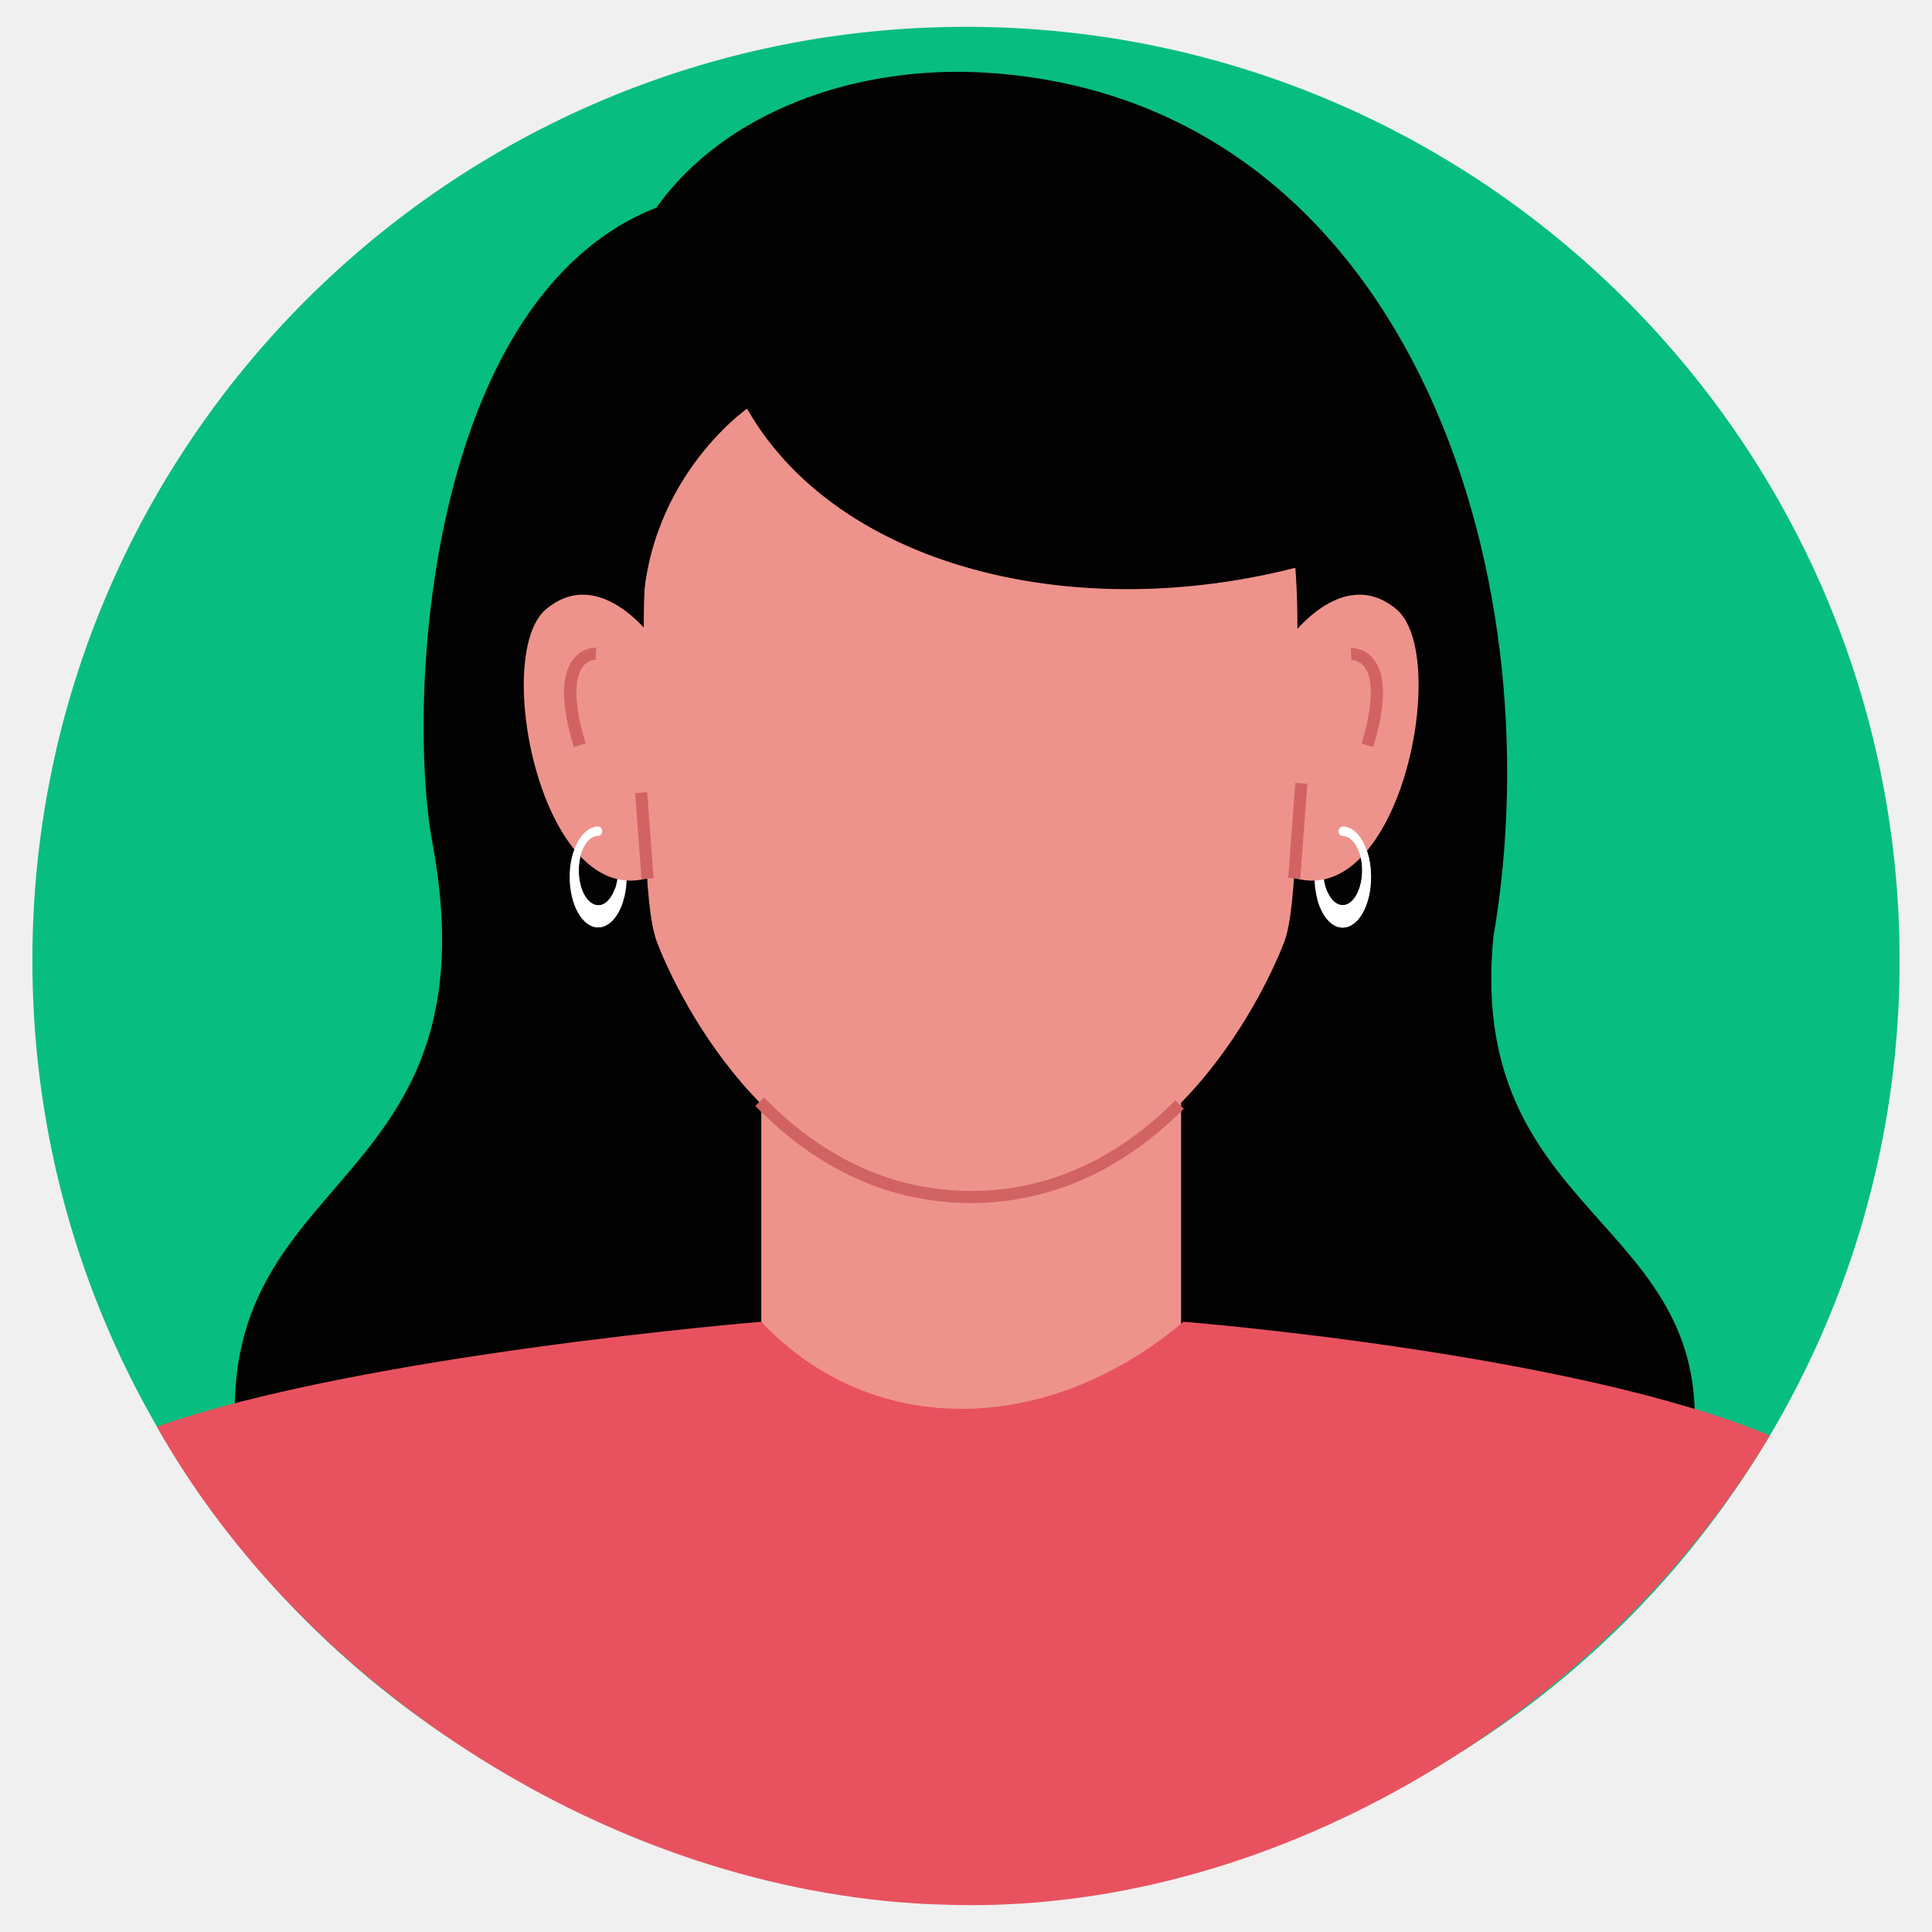
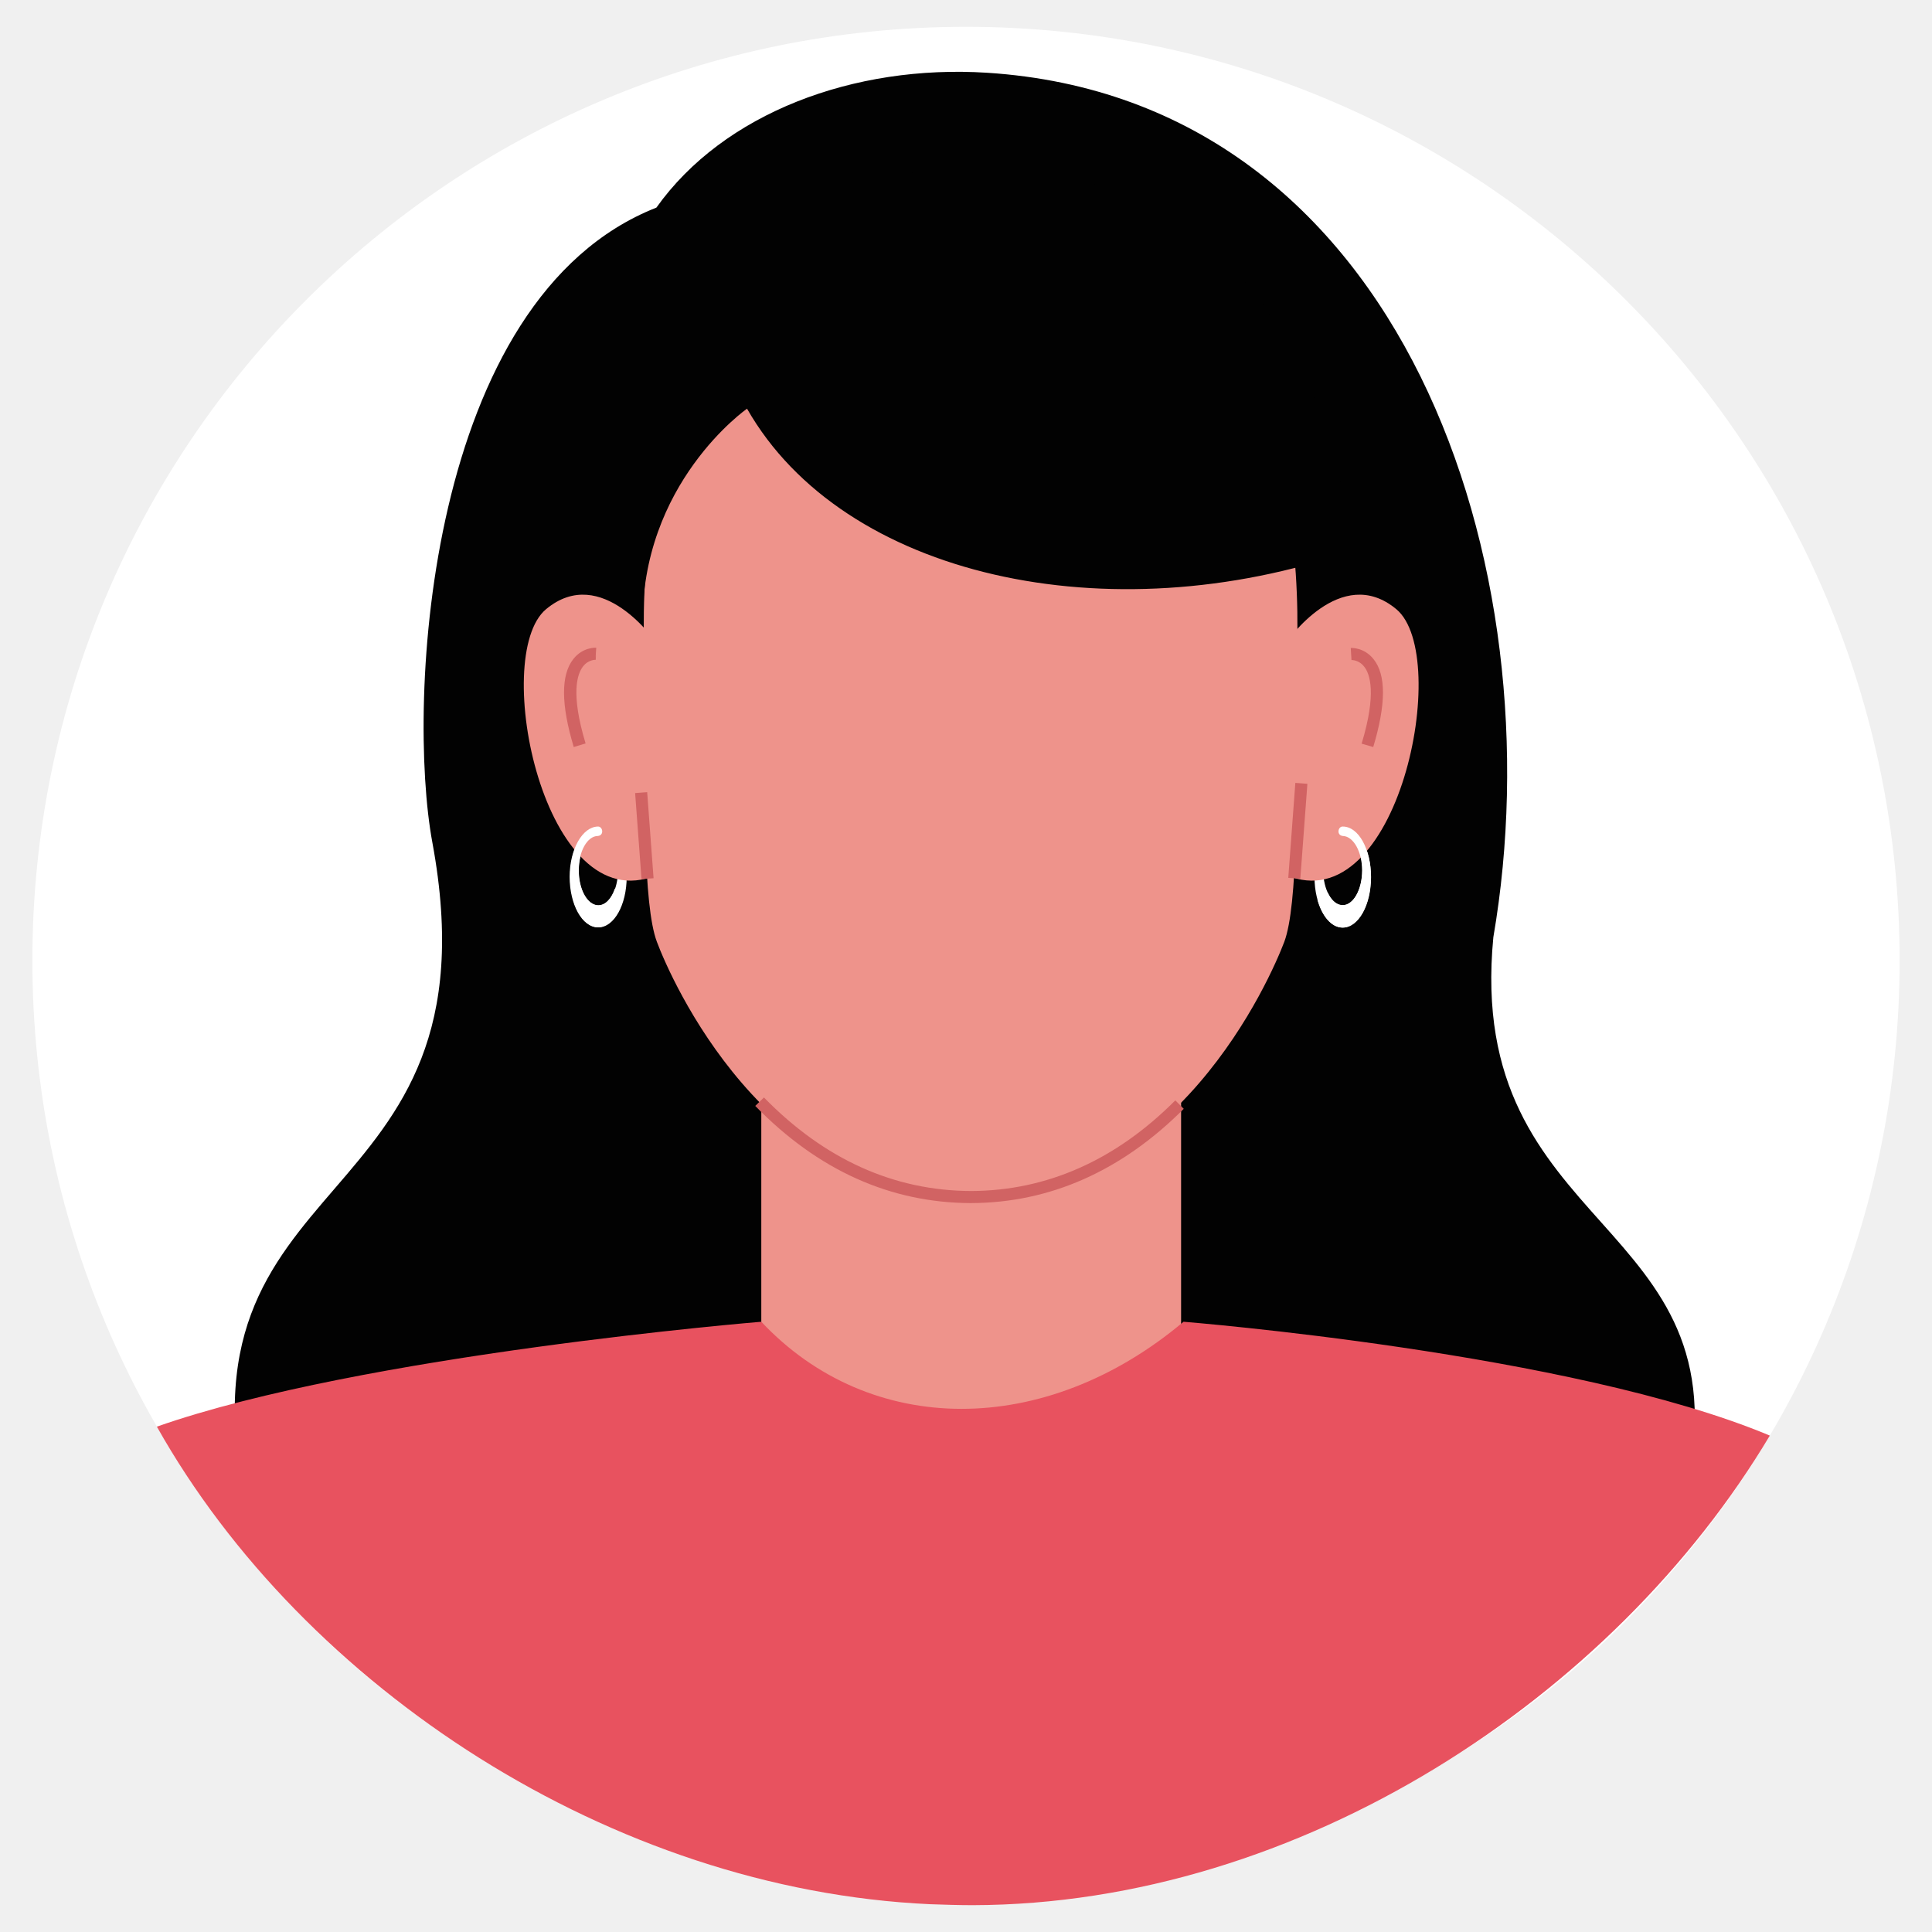
<svg xmlns="http://www.w3.org/2000/svg" version="1.1" id="Layer_1" x="0px" y="0px" viewBox="0 0 799.4 799.4" style="enable-background:new 0 0 799.4 799.4;" xml:space="preserve">
  <style type="text/css">
- 	.st0{fill:#08BD80;}
+ 	.st0{fill:#FFFFFF;}
	.st1{fill:#020202;}
	.st2{fill:#EE938B;}
	.st3{fill:#E8525F;}
- 	.st4{fill:#FFFFFF;}
- 	.st5{fill:#D16363;}
+ 	.st4{fill:#D16363;}
</style>
  <g>
    <circle class="st0" cx="399.7" cy="397.4" r="386.3" />
    <g>
      <g>
        <path class="st1" d="M617.9,387.8c26.2-152.6-36.6-346.6-209.5-357.7c-55.1-3.5-109,16.7-136.8,55.8     c-95.4,37.6-103.4,205.1-92.7,262.7c29.2,158-111.7,130.8-75.9,279.2l294.4-16.2h11.3l289.2,3.7C722.2,503.4,606,511,617.9,387.8     z" />
        <rect x="315" y="368.7" class="st2" width="173.7" height="221.5" />
        <g>
          <path class="st3" d="M732.3,594c-81.7-34.3-242.6-47.1-242.6-47.1c-57.3,48.2-129.7,47.9-174.7,0c0,0-164.9,13.5-250.1,43.4      c60.9,108.2,188.4,191.6,319.9,197.6c5.9,0.2,11.8,0.4,17.7,0.4C537.8,788,667.7,702.3,732.3,594z" />
        </g>
        <g>
-           <path class="st4" d="M555.6,342c-6.5,0-11.7,9.3-11.7,20.9c0,11.5,5.2,20.9,11.7,20.9s11.7-9.3,11.7-20.9      C567.3,351.3,562,342,555.6,342z M555.6,374.5c-4.5,0-8.1-6.4-8.1-14.4c0-7.9,3.6-14.4,8.1-14.4c4.5,0,8.1,6.4,8.1,14.4      C563.6,368.1,560,374.5,555.6,374.5z" />
-           <path class="st4" d="M235.9,362.8c0,11.5,5.2,20.9,11.7,20.9s11.7-9.3,11.7-20.9c0-11.5-5.2-20.9-11.7-20.9      S235.9,351.3,235.9,362.8z M239.5,360.2c0-7.9,3.6-14.4,8.1-14.4c4.5,0,8.1,6.4,8.1,14.4c0,7.9-3.6,14.4-8.1,14.4      C243.1,374.5,239.5,368.1,239.5,360.2z" />
+           <path class="st0" d="M555.6,342c-6.5,0-11.7,9.3-11.7,20.9c0,11.5,5.2,20.9,11.7,20.9s11.7-9.3,11.7-20.9S562,342,555.6,342z       M555.6,374.5c-4.5,0-8.1-6.4-8.1-14.4c0-7.9,3.6-14.4,8.1-14.4s8.1,6.4,8.1,14.4C563.6,368.1,560,374.5,555.6,374.5z" />
+           <path class="st0" d="M235.9,362.8c0,11.5,5.2,20.9,11.7,20.9s11.7-9.3,11.7-20.9c0-11.5-5.2-20.9-11.7-20.9      S235.9,351.3,235.9,362.8z M239.5,360.2c0-7.9,3.6-14.4,8.1-14.4s8.1,6.4,8.1,14.4c0,7.9-3.6,14.4-8.1,14.4      C243.1,374.5,239.5,368.1,239.5,360.2z" />
          <g>
            <path class="st2" d="M401.6,100.5L401.6,100.5L401.6,100.5L401.6,100.5L401.6,100.5c-111.9,0.1-137.4,84-135.1,168.4       c0,60.9-0.4,105.7,5.3,120.8c5.6,15,44.9,105.6,129.8,105.7l0,0l0,0l0,0l0,0c84.9-0.2,124.1-90.7,129.8-105.7       c5.6-15.1,5.3-59.9,5.3-120.8C539,184.4,513.6,100.6,401.6,100.5z" />
          </g>
          <g>
-             <path class="st5" d="M401.7,497.8c-33.3-0.1-63.3-13.6-89.2-40.2l3.6-3.5c25,25.6,53.8,38.6,85.7,38.7       c31.3-0.1,59.8-12.7,84.5-37.5l3.5,3.5C464,484.6,434.4,497.7,401.7,497.8z" />
+             <path class="st4" d="M401.7,497.8c-33.3-0.1-63.3-13.6-89.2-40.2l3.6-3.5c25,25.6,53.8,38.6,85.7,38.7       c31.3-0.1,59.8-12.7,84.5-37.5l3.5,3.5C464,484.6,434.4,497.7,401.7,497.8z" />
          </g>
          <path class="st2" d="M271.5,265.9c0,0-22.5-33.1-45.6-13.8c-23.1,19.4-0.6,129.4,45.6,110C317.8,342.8,271.5,265.9,271.5,265.9z      " />
          <path class="st2" d="M532.2,265.9c0,0,22.5-33.1,45.6-13.8c23.1,19.4,0.6,129.4-45.6,110C486,342.8,532.2,265.9,532.2,265.9z" />
-           <rect x="264.1" y="327.9" transform="matrix(0.9973 -7.399376e-02 7.399376e-02 0.9973 -24.8483 20.6741)" class="st5" width="5" height="35.7" />
-           <rect x="517.3" y="341.2" transform="matrix(7.425964e-02 -0.9972 0.9972 7.425964e-02 154.3635 853.7385)" class="st5" width="39.4" height="5" />
-           <path class="st5" d="M237.4,309.1c-5.3-17.6-5.4-29.9-0.1-36.5c3.9-4.9,9.2-4.6,9.4-4.6l-0.3,5l0.2-2.5l-0.1,2.5      c-0.1,0-3.1-0.1-5.3,2.8c-2.3,3-5.2,11,1.1,31.8L237.4,309.1z" />
-           <path class="st5" d="M568.2,309.1l-4.8-1.4c6.3-20.8,3.4-28.9,1.1-31.8c-2.2-2.9-5.2-2.8-5.3-2.8l-0.3-5c0.2,0,5.5-0.3,9.4,4.6      C573.6,279.2,573.5,291.5,568.2,309.1z" />
-           <path class="st4" d="M257.4,368.3c-0.8,0-1.6-0.1-2.4-0.3c-0.2-0.1-0.4-0.2-0.6-0.3c-1.4,4.1-3.9,6.9-6.9,6.9      c-4.5,0-8.1-6.4-8.1-14.4c0-7.9,3.6-14.3,8-14.3c2.7-0.3,2-4,0-3.9c-6.4,0.1-11.7,9.4-11.7,20.8c0,11.5,5.2,20.9,11.7,20.9      c5.4,0,9.9-6.6,11.3-15.4C258.4,368.3,257.9,368.3,257.4,368.3z" />
-           <path class="st4" d="M555.6,342c-2-0.1-2.7,3.6,0,3.9c4.4,0.1,8,6.5,8,14.3c0,7.9-3.6,14.4-8.1,14.4c-2.5,0-4.7-2.1-6.1-5.2      c-0.4,0.3-0.8,0.7-1.3,1c-1,0.6-2,1.2-3,1.8c1.9,6.9,5.8,11.6,10.4,11.6c6.5,0,11.7-9.3,11.7-20.9      C567.3,351.3,562.1,342,555.6,342z" />
+           <rect x="264.1" y="327.9" transform="matrix(0.9973 -7.399071e-02 7.399071e-02 0.9973 -24.8525 20.6748)" class="st4" width="5" height="35.7" />
+           <rect x="517.3" y="341.3" transform="matrix(7.426252e-02 -0.9972 0.9972 7.426252e-02 154.2853 853.7321)" class="st4" width="39.4" height="5" />
+           <path class="st4" d="M237.4,309.1c-5.3-17.6-5.4-29.9-0.1-36.5c3.9-4.9,9.2-4.6,9.4-4.6l-0.3,5l0.2-2.5l-0.1,2.5      c-0.1,0-3.1-0.1-5.3,2.8c-2.3,3-5.2,11,1.1,31.8L237.4,309.1z" />
+           <path class="st4" d="M568.2,309.1l-4.8-1.4c6.3-20.8,3.4-28.9,1.1-31.8c-2.2-2.9-5.2-2.8-5.3-2.8l-0.3-5c0.2,0,5.5-0.3,9.4,4.6      C573.6,279.2,573.5,291.5,568.2,309.1z" />
+           <path class="st0" d="M257.4,368.3c-0.8,0-1.6-0.1-2.4-0.3c-0.2-0.1-0.4-0.2-0.6-0.3c-1.4,4.1-3.9,6.9-6.9,6.9      c-4.5,0-8.1-6.4-8.1-14.4c0-7.9,3.6-14.3,8-14.3c2.7-0.3,2-4,0-3.9c-6.4,0.1-11.7,9.4-11.7,20.8c0,11.5,5.2,20.9,11.7,20.9      c5.4,0,9.9-6.6,11.3-15.4C258.4,368.3,257.9,368.3,257.4,368.3z" />
+           <path class="st0" d="M555.6,342c-2-0.1-2.7,3.6,0,3.9c4.4,0.1,8,6.5,8,14.3c0,7.9-3.6,14.4-8.1,14.4c-2.5,0-4.7-2.1-6.1-5.2      c-0.4,0.3-0.8,0.7-1.3,1c-1,0.6-2,1.2-3,1.8c1.9,6.9,5.8,11.6,10.4,11.6c6.5,0,11.7-9.3,11.7-20.9      C567.3,351.3,562.1,342,555.6,342z" />
          <path class="st1" d="M265.9,259.2c-1-59.3,43.2-90.1,43.2-90.1c39.8,69.8,149.7,93.6,250,58.9c0,0-9.7-167.8-166.5-158      C235.9,79.8,265.9,259.2,265.9,259.2z" />
        </g>
      </g>
    </g>
  </g>
</svg>
